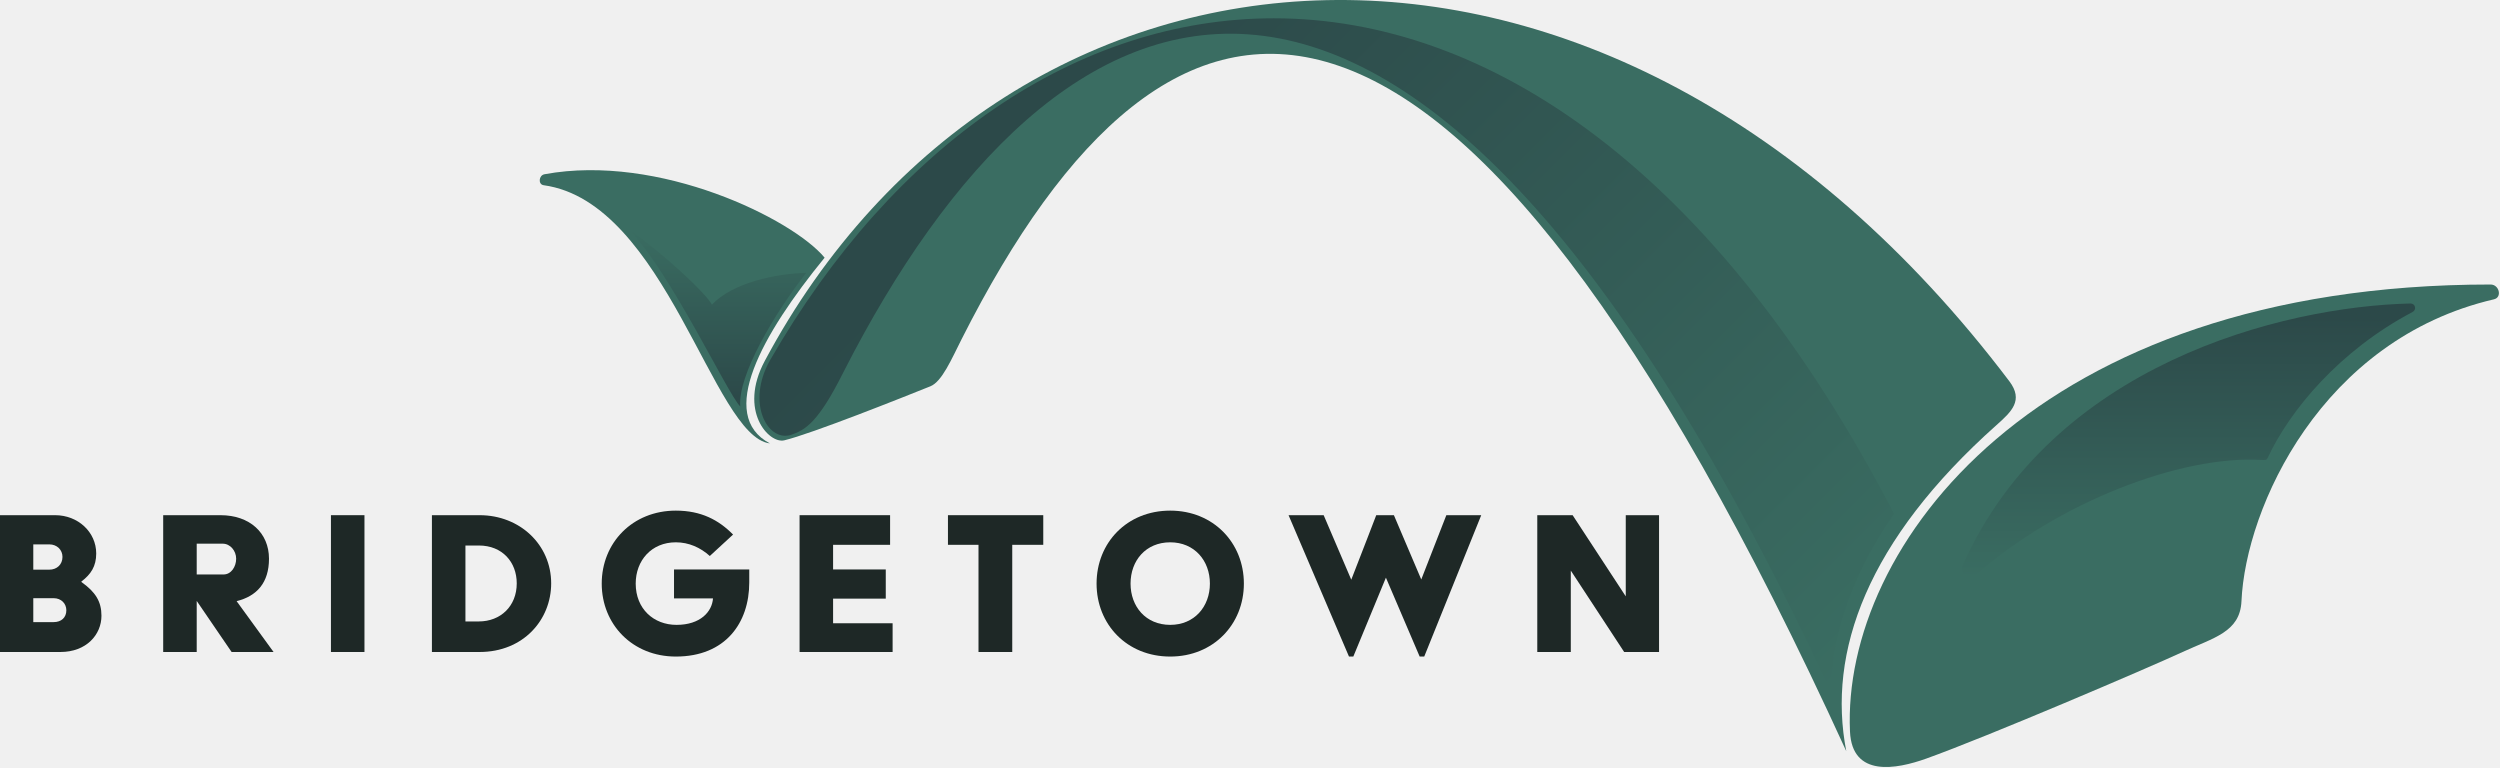
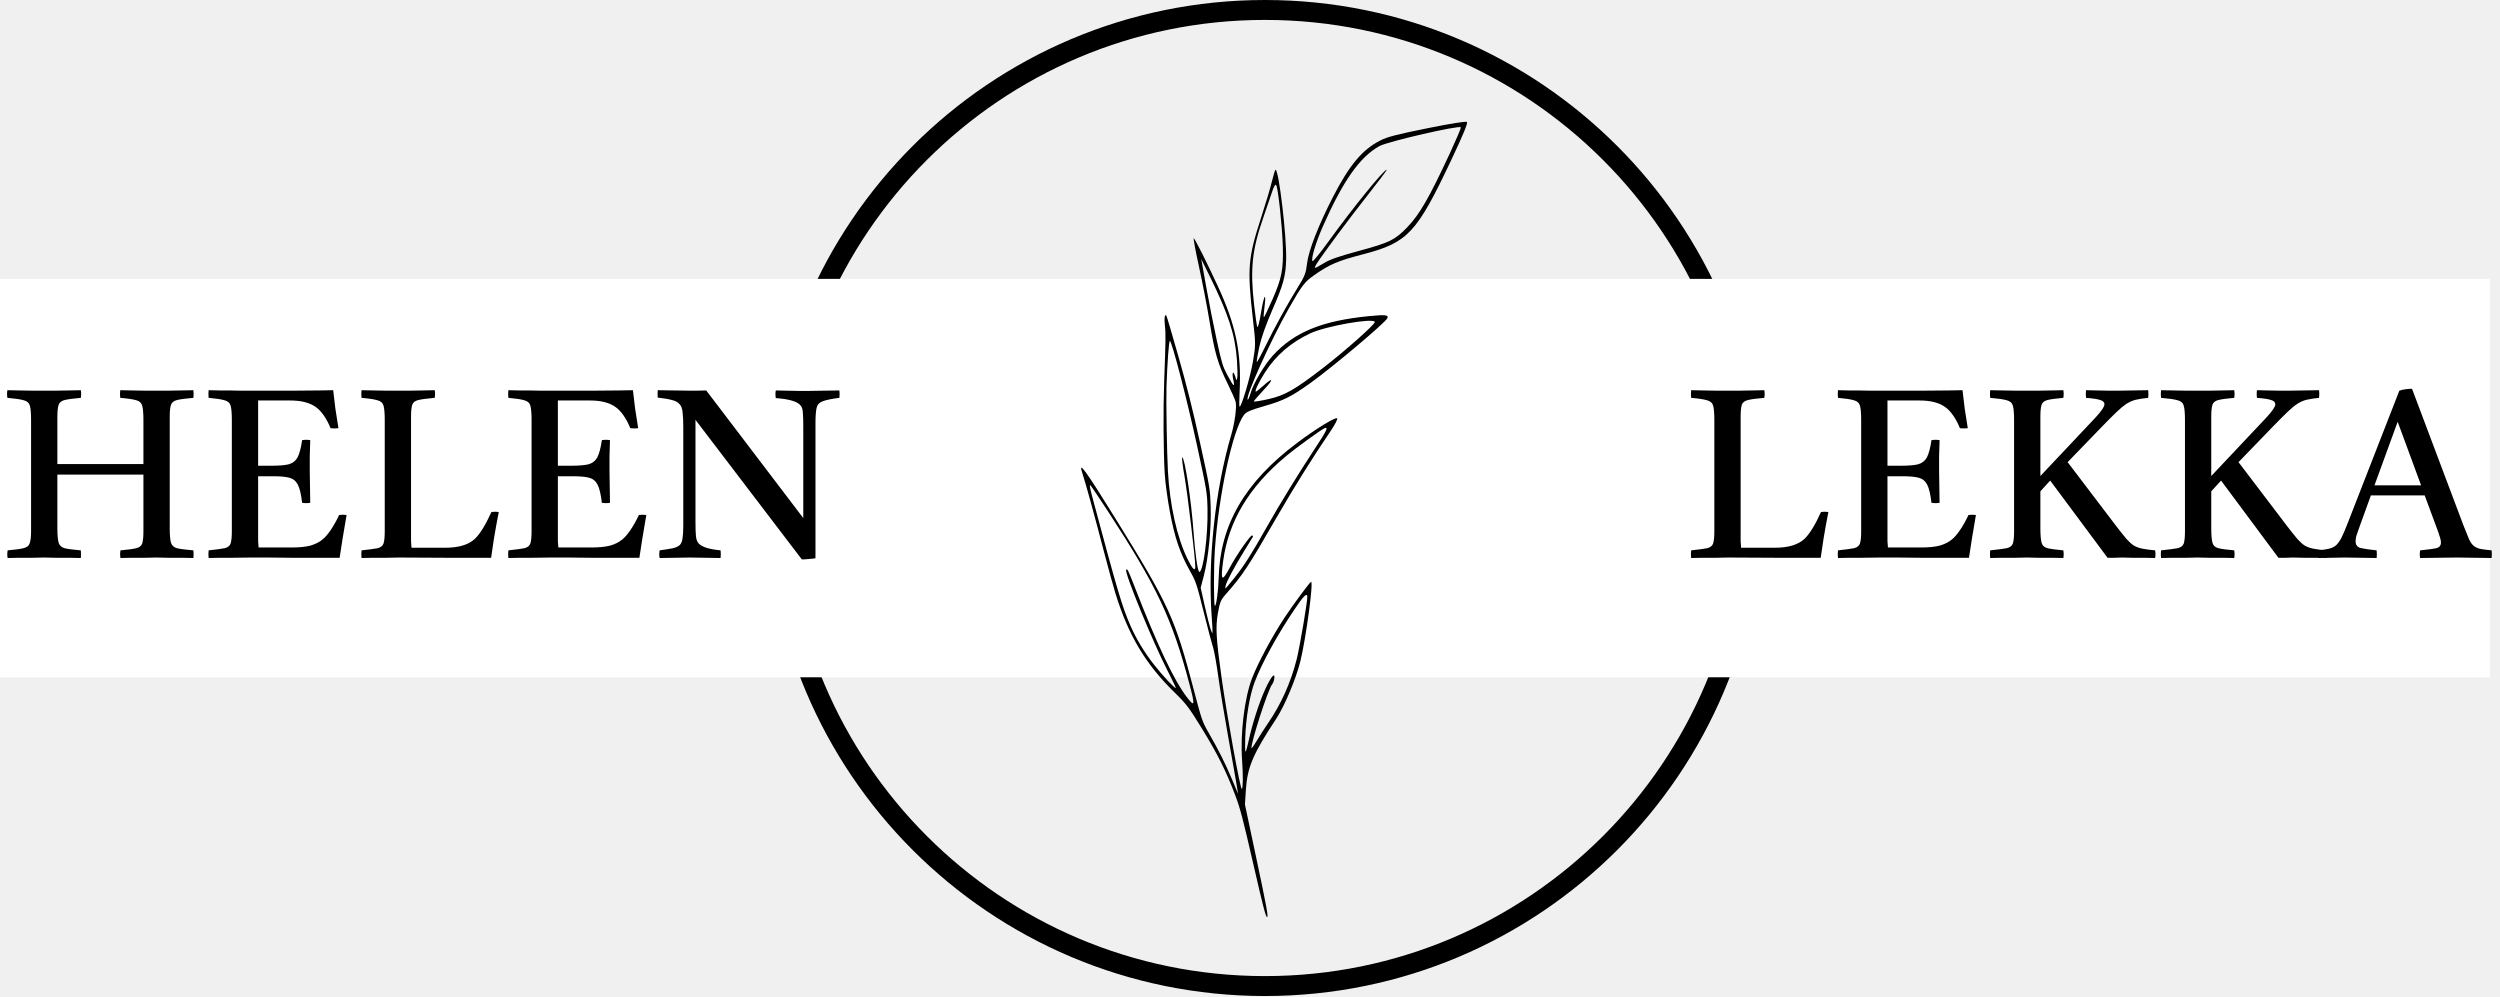
- <svg xmlns="http://www.w3.org/2000/svg" width="100%" height="100%" viewBox="0 0 1863 572" version="1.1" style="fill-rule:evenodd;clip-rule:evenodd;stroke-linejoin:round;stroke-miterlimit:2;">
-   <g transform="matrix(1,0,0,1,-1520.67,-710.833)">
-     <g transform="matrix(4.16667,0,0,4.16667,0,0)">
-       <g transform="matrix(1,0,0,1,374.543,268.081)">
-         <path d="M0,13.784C1.387,13.784 2.283,12.968 2.283,11.664C2.283,10.48 1.387,9.502 0,9.502L-3.629,9.502L-3.629,13.784L0,13.784ZM-0.775,4.404C0.611,4.404 1.591,3.466 1.591,2.12C1.591,0.856 0.611,-0.122 -0.775,-0.122L-3.629,-0.122L-3.629,4.404L-0.775,4.404ZM-9.583,-5.342L0.286,-5.342C4.363,-5.342 7.626,-2.324 7.626,1.508C7.626,3.792 6.687,5.22 4.975,6.524L4.975,6.606C7.504,8.4 8.563,10.114 8.563,12.642C8.563,16.026 5.873,19.126 1.224,19.126L-9.583,19.126L-9.583,-5.342Z" style="fill:rgb(30,40,38);fill-rule:nonzero;" />
-       </g>
-     </g>
-     <g transform="matrix(4.16667,0,0,4.16667,0,0)">
-       <g transform="matrix(1,0,0,1,404.955,276.605)">
-         <path d="M0,-3.264C1.345,-3.264 2.242,-4.65 2.242,-6.078C2.242,-7.504 1.182,-8.77 -0.165,-8.77L-4.813,-8.77L-4.813,-3.264L0,-3.264ZM-10.808,-13.866L-0.571,-13.866C4.688,-13.866 8.114,-10.686 8.114,-6.078C8.114,-1.796 5.954,0.61 2.323,1.508L8.931,10.602L1.427,10.602L-4.813,1.468L-4.813,10.602L-10.808,10.602L-10.808,-13.866Z" style="fill:rgb(30,40,38);fill-rule:nonzero;" />
-       </g>
-     </g>
-     <g transform="matrix(4.16667,0,0,4.16667,0,0)">
-       <g transform="matrix(1,0,0,1,0,76.979)">
-         <rect x="424.149" y="185.76" width="5.995" height="24.468" style="fill:rgb(30,40,38);" />
-       </g>
-     </g>
-     <g transform="matrix(4.16667,0,0,4.16667,0,0)">
-       <g transform="matrix(1,0,0,1,450.609,268.203)">
-         <path d="M0,13.54C3.834,13.54 6.77,10.848 6.77,6.728C6.77,2.936 4.201,-0.04 0,-0.04L-2.406,-0.04L-2.406,13.54L0,13.54ZM-8.401,-5.464L0.123,-5.464C7.341,-5.464 12.928,-0.164 12.928,6.728C12.928,13.254 7.953,19.004 0.123,19.004L-8.401,19.004L-8.401,-5.464Z" style="fill:rgb(30,40,38);fill-rule:nonzero;" />
-       </g>
-     </g>
-     <g transform="matrix(4.16667,0,0,4.16667,0,0)">
-       <g transform="matrix(1,0,0,1,485.832,288.024)">
-         <path d="M0,-26.101C4.527,-26.101 7.667,-24.429 10.236,-21.819L6.076,-17.985C4.404,-19.495 2.325,-20.433 0,-20.433C-4.364,-20.433 -7.177,-17.171 -7.177,-13.051C-7.177,-8.525 -3.956,-5.668 0.122,-5.668C4.404,-5.668 6.484,-8.035 6.646,-10.401L-0.326,-10.401L-0.326,-15.579L13.132,-15.579L13.132,-13.255C13.132,-6.037 8.89,0 0,0C-7.748,0 -13.254,-5.75 -13.254,-13.051C-13.254,-20.351 -7.748,-26.101 0,-26.101" style="fill:rgb(30,40,38);fill-rule:nonzero;" />
-       </g>
-     </g>
-     <g transform="matrix(4.16667,0,0,4.16667,0,0)">
-       <g transform="matrix(1,0,0,1,507.961,287.207)">
-         <path d="M0,-24.468L16.191,-24.468L16.191,-19.168L5.995,-19.168L5.995,-14.762L15.417,-14.762L15.417,-9.542L5.995,-9.542L5.995,-5.138L16.64,-5.138L16.64,0L0,0L0,-24.468Z" style="fill:rgb(30,40,38);fill-rule:nonzero;" />
-       </g>
-     </g>
-     <g transform="matrix(4.16667,0,0,4.16667,0,0)">
-       <g transform="matrix(1,0,0,1,539.963,281.907)">
-         <path d="M0,-13.868L-5.464,-13.868L-5.464,-19.168L11.583,-19.168L11.583,-13.868L6.036,-13.868L6.036,5.3L0,5.3L0,-13.868Z" style="fill:rgb(30,40,38);fill-rule:nonzero;" />
-       </g>
-     </g>
-     <g transform="matrix(4.16667,0,0,4.16667,0,0)">
-       <g transform="matrix(1,0,0,1,574.253,267.591)">
-         <path d="M0,14.765C4.322,14.765 7.095,11.5 7.095,7.383C7.095,3.263 4.322,0 0,0C-4.364,0 -7.096,3.263 -7.096,7.383C-7.096,11.5 -4.364,14.765 0,14.765M0,-5.668C7.707,-5.668 13.172,0.082 13.172,7.383C13.172,14.683 7.707,20.433 0,20.433C-7.749,20.433 -13.173,14.683 -13.173,7.383C-13.173,0.082 -7.749,-5.668 0,-5.668" style="fill:rgb(30,40,38);fill-rule:nonzero;" />
-       </g>
-     </g>
-     <g transform="matrix(4.16667,0,0,4.16667,0,0)">
-       <g transform="matrix(1,0,0,1,595.415,288.023)">
-         <path d="M0,-25.284L6.28,-25.284L11.216,-13.744L14.192,-21.41L15.683,-25.284L18.842,-25.284L20.489,-21.412L23.735,-13.784L28.221,-25.284L34.461,-25.284L24.266,0L23.449,0L17.413,-14.11L11.583,0L10.808,0L0,-25.284Z" style="fill:rgb(30,40,38);fill-rule:nonzero;" />
-       </g>
-     </g>
-     <g transform="matrix(4.16667,0,0,4.16667,0,0)">
-       <g transform="matrix(1,0,0,1,639.899,287.207)">
-         <path d="M0,-24.468L6.322,-24.468L15.825,-9.95L15.825,-24.468L21.779,-24.468L21.779,0L15.539,0L5.995,-14.558L5.995,0L0,0L0,-24.468Z" style="fill:rgb(30,40,38);fill-rule:nonzero;" />
-       </g>
-     </g>
-     <g transform="matrix(4.16667,0,0,4.16667,0,0)">
-       <g transform="matrix(1,0,0,1,724.324,209.37)">
-         <path d="M0,29.41C-72.335,-66.167 -179.131,-55.549 -222.588,25.781C-227.373,34.738 -221.818,40.631 -219.109,39.985C-214.298,38.838 -197.926,32.314 -192.966,30.318C-190.894,29.485 -189.207,25.502 -187.375,21.877C-150.071,-51.956 -100.392,-60.124 -29.16,95.577C-32.607,77.837 -25.455,57.889 -2.274,37.237C0.394,34.86 2.589,32.831 0,29.41" style="fill:rgb(58,109,98);fill-rule:nonzero;" />
-       </g>
-     </g>
-     <g transform="matrix(4.16667,0,0,4.16667,0,0)">
-       <g transform="matrix(0.249711,-0.96832,-0.96832,-0.249711,486.176,197.302)">
-         <path d="M-12.21,-30.272C-28.365,-22.83 -44.336,-18.635 -46.819,-29.09C-48.223,-18.969 -9.68,-0.335 -12.21,21.62C-12.329,22.654 -10.713,22.914 -10.274,21.97C-1.487,3.05 -6.95,-23.042 -12.21,-30.272" style="fill:rgb(58,109,98);fill-rule:nonzero;" />
-       </g>
-     </g>
-     <g transform="matrix(4.16667,0,0,4.16667,0,0)">
-       <g transform="matrix(1,0,0,1,810.402,309.68)">
-         <path d="M0,-88.196C1.54,-88.196 2.104,-85.899 0.603,-85.55C-30.253,-78.37 -43.813,-48.307 -44.559,-31.561C-44.807,-26.006 -49.573,-25.025 -55.084,-22.473C-61.232,-19.625 -90.024,-7.312 -100.946,-3.404C-106.293,-1.49 -114.206,0.003 -114.576,-8.251C-116.052,-41.137 -81.521,-88.199 0,-88.196" style="fill:rgb(58,109,98);fill-rule:nonzero;" />
-       </g>
-     </g>
-     <g transform="matrix(4.16667,0,0,4.16667,0,0)">
-       <g transform="matrix(-126.776,-126.776,-126.776,126.776,684.306,302.422)">
-         <path d="M0.982,0.451C0.969,0.497 0.927,0.51 0.915,0.489C0.908,0.475 0.904,0.461 0.922,0.407C1.064,-0.03 0.945,-0.409 -0,-0.064C0.038,-0.102 0.068,-0.161 0.081,-0.234C0.45,-0.351 0.717,-0.297 0.868,-0.146C1.006,-0.008 1.047,0.21 0.982,0.451Z" style="fill:url(#_Linear1);fill-rule:nonzero;" />
-       </g>
-     </g>
-     <g transform="matrix(4.16667,0,0,4.16667,0,0)">
-       <g transform="matrix(0,-49.0052,-49.0052,0,756.207,273.884)">
-         <path d="M1,-0.813C0.989,-0.345 0.777,0.495 0.044,0.821C0.016,0.833 -0.014,0.798 0.007,0.775C0.271,0.479 0.447,0.027 0.429,-0.27C0.429,-0.28 0.427,-0.288 0.436,-0.292C0.61,-0.373 0.828,-0.554 0.969,-0.821C0.977,-0.837 1,-0.831 1,-0.814L1,-0.813Z" style="fill:url(#_Linear2);fill-rule:nonzero;" />
-       </g>
-     </g>
-     <g transform="matrix(4.16667,0,0,4.16667,0,0)">
-       <g transform="matrix(30.5248,-8.50108,-8.50108,-30.5248,478.044,231.713)">
-         <path d="M0.489,-0.516C0.521,-0.344 0.815,-0.062 1.05,0.111C0.884,0.153 0.635,0.169 0.489,0.081C0.474,0.152 0.308,0.424 0.152,0.616C0.317,0.306 0.438,-0.424 0.489,-0.516Z" style="fill:url(#_Linear3);fill-rule:nonzero;" />
-       </g>
-     </g>
-   </g>
-   <defs>
-     <linearGradient id="_Linear1" x1="0" y1="0" x2="1" y2="0" gradientUnits="userSpaceOnUse" gradientTransform="matrix(1,0,0,-1,0,0.100447)">
-       <stop offset="0" style="stop-color:rgb(58,109,98);stop-opacity:1" />
-       <stop offset="0.95" style="stop-color:rgb(44,73,73);stop-opacity:1" />
-       <stop offset="1" style="stop-color:rgb(44,73,73);stop-opacity:1" />
-     </linearGradient>
-     <linearGradient id="_Linear2" x1="0" y1="0" x2="1" y2="0" gradientUnits="userSpaceOnUse" gradientTransform="matrix(1,0,0,-1,0,-0.00347458)">
-       <stop offset="0" style="stop-color:rgb(58,109,98);stop-opacity:1" />
-       <stop offset="0.95" style="stop-color:rgb(44,73,73);stop-opacity:1" />
-       <stop offset="1" style="stop-color:rgb(44,73,73);stop-opacity:1" />
-     </linearGradient>
-     <linearGradient id="_Linear3" x1="0" y1="0" x2="1" y2="0" gradientUnits="userSpaceOnUse" gradientTransform="matrix(-0.268287,-0.963339,-0.963339,0.268287,0.634136,0.481664)">
-       <stop offset="0" style="stop-color:rgb(58,109,98);stop-opacity:1" />
-       <stop offset="0.95" style="stop-color:rgb(44,73,73);stop-opacity:1" />
-       <stop offset="1" style="stop-color:rgb(44,73,73);stop-opacity:1" />
-     </linearGradient>
-   </defs>
+ <svg xmlns="http://www.w3.org/2000/svg" width="251" height="100" viewBox="0 0 251 100" fill="none">
+   <circle cx="127" cy="50" r="49" stroke="black" stroke-width="2" />
+   <rect y="28" width="250" height="40" fill="white" />
+   <path d="M169.792 56.024C169.76 55.784 169.76 55.528 169.792 55.256C170.544 55.176 171.08 55.104 171.4 55.04C171.72 54.96 171.92 54.8 172 54.56C172.08 54.304 172.12 53.896 172.12 53.336V42.176C172.12 41.504 172.08 41.024 172 40.736C171.92 40.448 171.712 40.264 171.376 40.184C171.056 40.088 170.528 40.008 169.792 39.944C169.76 39.704 169.76 39.448 169.792 39.176C170.128 39.176 170.52 39.184 170.968 39.2C171.432 39.2 171.888 39.208 172.336 39.224C172.784 39.224 173.152 39.224 173.44 39.224C173.744 39.224 174.12 39.224 174.568 39.224C175.032 39.208 175.496 39.2 175.96 39.2C176.44 39.184 176.832 39.176 177.136 39.176C177.184 39.416 177.184 39.672 177.136 39.944C176.384 40.008 175.84 40.08 175.504 40.16C175.168 40.24 174.96 40.4 174.88 40.64C174.8 40.88 174.76 41.288 174.76 41.864V53.024C174.76 53.568 174.76 54.008 174.76 54.344C174.776 54.664 174.792 54.88 174.808 54.992H178.216C179.544 54.992 180.528 54.696 181.168 54.104C181.696 53.592 182.248 52.696 182.824 51.416C183.08 51.368 183.328 51.368 183.568 51.416C183.376 52.392 183.216 53.272 183.088 54.056C182.976 54.824 182.88 55.472 182.8 56C181.248 56 179.696 56 178.144 56C176.608 55.984 175.064 55.976 173.512 55.976C173.208 55.976 172.824 55.984 172.36 56C171.896 56 171.432 56 170.968 56C170.504 56.016 170.112 56.024 169.792 56.024ZM184.534 56.024C184.502 55.784 184.502 55.528 184.534 55.256C185.286 55.176 185.822 55.104 186.142 55.04C186.462 54.96 186.662 54.8 186.742 54.56C186.822 54.304 186.862 53.896 186.862 53.336V42.176C186.862 41.504 186.822 41.024 186.742 40.736C186.662 40.448 186.454 40.264 186.118 40.184C185.798 40.088 185.27 40.008 184.534 39.944C184.502 39.704 184.502 39.448 184.534 39.176C184.95 39.176 185.31 39.184 185.614 39.2C185.934 39.2 186.254 39.2 186.574 39.2C186.894 39.2 187.278 39.208 187.726 39.224C188.174 39.224 188.742 39.224 189.43 39.224C190.694 39.224 191.878 39.224 192.982 39.224C194.086 39.208 195.006 39.2 195.742 39.2C196.478 39.184 196.91 39.176 197.038 39.176C197.102 39.768 197.174 40.376 197.254 41C197.35 41.624 197.454 42.288 197.566 42.992C197.294 43.024 197.03 43.024 196.774 42.992C196.582 42.512 196.358 42.088 196.102 41.72C195.846 41.352 195.582 41.072 195.31 40.88C195.006 40.656 194.638 40.488 194.206 40.376C193.79 40.264 193.27 40.208 192.646 40.208H189.502V46.76H190.822C191.59 46.76 192.174 46.712 192.574 46.616C192.974 46.504 193.27 46.272 193.462 45.92C193.654 45.552 193.806 44.976 193.918 44.192C194.206 44.144 194.478 44.144 194.734 44.192C194.718 44.896 194.702 45.44 194.686 45.824C194.686 46.192 194.686 46.464 194.686 46.64C194.686 46.816 194.686 46.96 194.686 47.072C194.686 47.168 194.686 47.248 194.686 47.312L194.734 50.48C194.494 50.528 194.222 50.528 193.918 50.48C193.822 49.632 193.678 49.024 193.486 48.656C193.294 48.288 193.006 48.056 192.622 47.96C192.254 47.864 191.726 47.816 191.038 47.816H189.502V53.024C189.502 53.568 189.502 54.008 189.502 54.344C189.518 54.664 189.534 54.872 189.55 54.968H192.838C193.638 54.968 194.278 54.904 194.758 54.776C195.254 54.632 195.662 54.424 195.982 54.152C196.206 53.976 196.47 53.672 196.774 53.24C197.078 52.792 197.366 52.28 197.638 51.704C197.894 51.672 198.142 51.672 198.382 51.704C198.222 52.6 198.086 53.408 197.974 54.128C197.862 54.848 197.766 55.472 197.686 56C196.966 56 196.182 56 195.334 56C194.486 56 193.638 56 192.79 56C191.942 55.984 191.166 55.976 190.462 55.976C189.774 55.976 189.222 55.976 188.806 55.976C188.054 55.976 187.438 55.984 186.958 56C186.494 56 186.078 56 185.71 56C185.358 56.016 184.966 56.024 184.534 56.024ZM199.814 56.024C199.782 55.784 199.782 55.528 199.814 55.256C200.582 55.176 201.134 55.104 201.47 55.04C201.806 54.96 202.014 54.8 202.094 54.56C202.174 54.32 202.214 53.912 202.214 53.336V42.176C202.214 41.504 202.174 41.024 202.094 40.736C202.014 40.448 201.806 40.264 201.47 40.184C201.134 40.088 200.582 40.008 199.814 39.944C199.782 39.704 199.782 39.448 199.814 39.176C200.134 39.176 200.526 39.184 200.99 39.2C201.47 39.2 201.942 39.208 202.406 39.224C202.87 39.224 203.246 39.224 203.534 39.224C203.838 39.224 204.206 39.224 204.638 39.224C205.086 39.208 205.534 39.2 205.982 39.2C206.446 39.184 206.838 39.176 207.158 39.176C207.206 39.416 207.206 39.672 207.158 39.944C206.422 40.008 205.894 40.08 205.574 40.16C205.254 40.24 205.054 40.4 204.974 40.64C204.894 40.88 204.854 41.288 204.854 41.864V47.792L210.374 41.936C210.982 41.28 211.286 40.832 211.286 40.592C211.286 40.384 211.142 40.24 210.854 40.16C210.566 40.064 210.094 39.992 209.438 39.944C209.406 39.672 209.406 39.416 209.438 39.176C209.71 39.176 210.054 39.184 210.47 39.2C210.886 39.2 211.302 39.208 211.718 39.224C212.134 39.224 212.47 39.224 212.726 39.224C213.238 39.224 213.718 39.216 214.166 39.2C214.63 39.184 215.134 39.176 215.678 39.176C215.71 39.432 215.71 39.688 215.678 39.944C215.182 39.992 214.766 40.056 214.43 40.136C214.11 40.216 213.798 40.352 213.494 40.544C213.206 40.736 212.878 41.008 212.51 41.36C212.142 41.712 211.678 42.176 211.118 42.752L207.59 46.4L212.534 52.904C212.918 53.4 213.238 53.8 213.494 54.104C213.75 54.392 213.998 54.616 214.238 54.776C214.494 54.92 214.782 55.024 215.102 55.088C215.438 55.152 215.862 55.208 216.374 55.256C216.422 55.512 216.422 55.768 216.374 56.024C216.07 56.024 215.71 56.016 215.294 56C214.878 56 214.47 56 214.07 56C213.67 55.984 213.326 55.976 213.038 55.976C212.862 55.976 212.63 55.984 212.342 56C212.07 56 211.822 56 211.598 56L205.838 48.248L204.854 49.328V53.024C204.854 53.696 204.894 54.184 204.974 54.488C205.054 54.776 205.254 54.96 205.574 55.04C205.91 55.12 206.438 55.192 207.158 55.256C207.206 55.512 207.206 55.768 207.158 56.024C206.838 56.024 206.446 56.016 205.982 56C205.534 56 205.078 56 204.614 56C204.166 55.984 203.79 55.976 203.486 55.976C203.182 55.976 202.806 55.984 202.358 56C201.91 56 201.454 56 200.99 56C200.542 56.016 200.15 56.024 199.814 56.024ZM216.97 56.024C216.938 55.784 216.938 55.528 216.97 55.256C217.738 55.176 218.29 55.104 218.626 55.04C218.962 54.96 219.17 54.8 219.25 54.56C219.33 54.32 219.37 53.912 219.37 53.336V42.176C219.37 41.504 219.33 41.024 219.25 40.736C219.17 40.448 218.962 40.264 218.626 40.184C218.29 40.088 217.738 40.008 216.97 39.944C216.938 39.704 216.938 39.448 216.97 39.176C217.29 39.176 217.682 39.184 218.146 39.2C218.626 39.2 219.098 39.208 219.562 39.224C220.026 39.224 220.402 39.224 220.69 39.224C220.994 39.224 221.362 39.224 221.794 39.224C222.242 39.208 222.69 39.2 223.138 39.2C223.602 39.184 223.994 39.176 224.314 39.176C224.362 39.416 224.362 39.672 224.314 39.944C223.578 40.008 223.05 40.08 222.73 40.16C222.41 40.24 222.21 40.4 222.13 40.64C222.05 40.88 222.01 41.288 222.01 41.864V47.792L227.53 41.936C228.138 41.28 228.442 40.832 228.442 40.592C228.442 40.384 228.298 40.24 228.01 40.16C227.722 40.064 227.25 39.992 226.594 39.944C226.562 39.672 226.562 39.416 226.594 39.176C226.866 39.176 227.21 39.184 227.626 39.2C228.042 39.2 228.458 39.208 228.874 39.224C229.29 39.224 229.626 39.224 229.882 39.224C230.394 39.224 230.874 39.216 231.322 39.2C231.786 39.184 232.29 39.176 232.834 39.176C232.866 39.432 232.866 39.688 232.834 39.944C232.338 39.992 231.922 40.056 231.586 40.136C231.266 40.216 230.954 40.352 230.65 40.544C230.362 40.736 230.034 41.008 229.666 41.36C229.298 41.712 228.834 42.176 228.274 42.752L224.746 46.4L229.69 52.904C230.074 53.4 230.394 53.8 230.65 54.104C230.906 54.392 231.154 54.616 231.394 54.776C231.65 54.92 231.938 55.024 232.258 55.088C232.594 55.152 233.018 55.208 233.53 55.256C233.578 55.512 233.578 55.768 233.53 56.024C233.226 56.024 232.866 56.016 232.45 56C232.034 56 231.626 56 231.226 56C230.826 55.984 230.482 55.976 230.194 55.976C230.018 55.976 229.786 55.984 229.498 56C229.226 56 228.978 56 228.754 56L222.994 48.248L222.01 49.328V53.024C222.01 53.696 222.05 54.184 222.13 54.488C222.21 54.776 222.41 54.96 222.73 55.04C223.066 55.12 223.594 55.192 224.314 55.256C224.362 55.512 224.362 55.768 224.314 56.024C223.994 56.024 223.602 56.016 223.138 56C222.69 56 222.234 56 221.77 56C221.322 55.984 220.946 55.976 220.642 55.976C220.338 55.976 219.962 55.984 219.514 56C219.066 56 218.61 56 218.146 56C217.698 56.016 217.306 56.024 216.97 56.024ZM232.758 56.024C232.726 55.768 232.726 55.512 232.758 55.256C233.206 55.208 233.566 55.152 233.838 55.088C234.11 55.024 234.342 54.912 234.534 54.752C234.726 54.576 234.91 54.32 235.086 53.984C235.262 53.632 235.47 53.144 235.71 52.52L240.894 39.224C241.07 39.16 241.278 39.112 241.518 39.08C241.774 39.048 241.99 39.032 242.166 39.032L247.326 52.736C247.55 53.312 247.734 53.768 247.878 54.104C248.022 54.424 248.182 54.656 248.358 54.8C248.534 54.944 248.758 55.048 249.03 55.112C249.302 55.16 249.678 55.208 250.158 55.256C250.19 55.512 250.19 55.768 250.158 56.024C249.598 56.024 249.022 56.016 248.43 56C247.838 55.984 247.246 55.976 246.654 55.976C246.046 55.976 245.43 55.984 244.806 56C244.198 56.016 243.59 56.024 242.982 56.024C242.934 55.784 242.934 55.528 242.982 55.256C243.766 55.176 244.31 55.104 244.614 55.04C244.918 54.96 245.07 54.768 245.07 54.464C245.07 54.336 245.046 54.192 244.998 54.032C244.95 53.872 244.886 53.672 244.806 53.432L243.438 49.736H238.038L236.838 53.048C236.726 53.352 236.638 53.608 236.574 53.816C236.526 54.008 236.502 54.184 236.502 54.344C236.502 54.696 236.662 54.92 236.982 55.016C237.318 55.096 237.862 55.176 238.614 55.256C238.646 55.528 238.646 55.784 238.614 56.024C238.07 56.024 237.534 56.016 237.006 56C236.478 55.984 235.942 55.976 235.398 55.976C234.95 55.976 234.518 55.984 234.102 56C233.686 56.016 233.238 56.024 232.758 56.024ZM238.398 48.728H243.078L240.726 42.344L238.398 48.728Z" fill="black" />
+   <path d="M0.768 56.024C0.72 55.784 0.72 55.528 0.768 55.256C1.504 55.192 2.032 55.12 2.352 55.04C2.688 54.96 2.896 54.8 2.976 54.56C3.072 54.304 3.12 53.896 3.12 53.336V42.176C3.12 41.504 3.08 41.024 3 40.736C2.92 40.448 2.712 40.264 2.376 40.184C2.04 40.088 1.496 40.008 0.744 39.944C0.696 39.704 0.696 39.448 0.744 39.176C1.064 39.176 1.456 39.184 1.92 39.2C2.4 39.2 2.872 39.208 3.336 39.224C3.8 39.224 4.176 39.224 4.464 39.224C4.752 39.224 5.12 39.224 5.568 39.224C6.032 39.208 6.496 39.2 6.96 39.2C7.44 39.184 7.824 39.176 8.112 39.176C8.16 39.416 8.16 39.672 8.112 39.944C7.376 40.008 6.84 40.08 6.504 40.16C6.168 40.24 5.96 40.408 5.88 40.664C5.8 40.904 5.76 41.304 5.76 41.864V46.592H14.4V42.176C14.4 41.504 14.36 41.024 14.28 40.736C14.2 40.448 14 40.264 13.68 40.184C13.36 40.088 12.824 40.008 12.072 39.944C12.04 39.704 12.04 39.448 12.072 39.176C12.376 39.176 12.76 39.184 13.224 39.2C13.688 39.2 14.152 39.208 14.616 39.224C15.08 39.224 15.456 39.224 15.744 39.224C16.064 39.224 16.448 39.224 16.896 39.224C17.344 39.208 17.792 39.2 18.24 39.2C18.704 39.184 19.096 39.176 19.416 39.176C19.448 39.416 19.448 39.672 19.416 39.944C18.664 40.008 18.12 40.08 17.784 40.16C17.448 40.24 17.24 40.408 17.16 40.664C17.08 40.904 17.04 41.304 17.04 41.864V53.024C17.04 53.68 17.08 54.16 17.16 54.464C17.24 54.752 17.44 54.944 17.76 55.04C18.096 55.12 18.648 55.192 19.416 55.256C19.448 55.528 19.448 55.784 19.416 56.024C19.08 56.024 18.68 56.016 18.216 56C17.752 56 17.288 56 16.824 56C16.376 55.984 16 55.976 15.696 55.976C15.408 55.976 15.04 55.984 14.592 56C14.144 56 13.696 56 13.248 56C12.8 56.016 12.416 56.024 12.096 56.024C12.048 55.784 12.048 55.528 12.096 55.256C12.832 55.192 13.36 55.12 13.68 55.04C14 54.96 14.2 54.8 14.28 54.56C14.36 54.304 14.4 53.896 14.4 53.336V47.648H5.76V53.024C5.76 53.696 5.8 54.176 5.88 54.464C5.96 54.752 6.16 54.944 6.48 55.04C6.816 55.12 7.36 55.192 8.112 55.256C8.144 55.528 8.144 55.784 8.112 56.024C7.792 56.024 7.4 56.016 6.936 56C6.472 56 6.008 56 5.544 56C5.096 55.984 4.72 55.976 4.416 55.976C4.128 55.976 3.752 55.984 3.288 56C2.84 56 2.384 56 1.92 56C1.472 56.016 1.088 56.024 0.768 56.024ZM20.948 56.024C20.916 55.784 20.916 55.528 20.948 55.256C21.7 55.176 22.236 55.104 22.556 55.04C22.876 54.96 23.076 54.8 23.156 54.56C23.236 54.304 23.276 53.896 23.276 53.336V42.176C23.276 41.504 23.236 41.024 23.156 40.736C23.076 40.448 22.868 40.264 22.532 40.184C22.212 40.088 21.684 40.008 20.948 39.944C20.916 39.704 20.916 39.448 20.948 39.176C21.364 39.176 21.724 39.184 22.028 39.2C22.348 39.2 22.668 39.2 22.988 39.2C23.308 39.2 23.692 39.208 24.14 39.224C24.588 39.224 25.156 39.224 25.844 39.224C27.108 39.224 28.292 39.224 29.396 39.224C30.5 39.208 31.42 39.2 32.156 39.2C32.892 39.184 33.324 39.176 33.452 39.176C33.516 39.768 33.588 40.376 33.668 41C33.764 41.624 33.868 42.288 33.98 42.992C33.708 43.024 33.444 43.024 33.188 42.992C32.996 42.512 32.772 42.088 32.516 41.72C32.26 41.352 31.996 41.072 31.724 40.88C31.42 40.656 31.052 40.488 30.62 40.376C30.204 40.264 29.684 40.208 29.06 40.208H25.916V46.76H27.236C28.004 46.76 28.588 46.712 28.988 46.616C29.388 46.504 29.684 46.272 29.876 45.92C30.068 45.552 30.22 44.976 30.332 44.192C30.62 44.144 30.892 44.144 31.148 44.192C31.132 44.896 31.116 45.44 31.1 45.824C31.1 46.192 31.1 46.464 31.1 46.64C31.1 46.816 31.1 46.96 31.1 47.072C31.1 47.168 31.1 47.248 31.1 47.312L31.148 50.48C30.908 50.528 30.636 50.528 30.332 50.48C30.236 49.632 30.092 49.024 29.9 48.656C29.708 48.288 29.42 48.056 29.036 47.96C28.668 47.864 28.14 47.816 27.452 47.816H25.916V53.024C25.916 53.568 25.916 54.008 25.916 54.344C25.932 54.664 25.948 54.872 25.964 54.968H29.252C30.052 54.968 30.692 54.904 31.172 54.776C31.668 54.632 32.076 54.424 32.396 54.152C32.62 53.976 32.884 53.672 33.188 53.24C33.492 52.792 33.78 52.28 34.052 51.704C34.308 51.672 34.556 51.672 34.796 51.704C34.636 52.6 34.5 53.408 34.388 54.128C34.276 54.848 34.18 55.472 34.1 56C33.38 56 32.596 56 31.748 56C30.9 56 30.052 56 29.204 56C28.356 55.984 27.58 55.976 26.876 55.976C26.188 55.976 25.636 55.976 25.22 55.976C24.468 55.976 23.852 55.984 23.372 56C22.908 56 22.492 56 22.124 56C21.772 56.016 21.38 56.024 20.948 56.024ZM36.3 56.024C36.268 55.784 36.268 55.528 36.3 55.256C37.052 55.176 37.588 55.104 37.908 55.04C38.228 54.96 38.428 54.8 38.508 54.56C38.588 54.304 38.628 53.896 38.628 53.336V42.176C38.628 41.504 38.588 41.024 38.508 40.736C38.428 40.448 38.22 40.264 37.884 40.184C37.564 40.088 37.036 40.008 36.3 39.944C36.268 39.704 36.268 39.448 36.3 39.176C36.636 39.176 37.028 39.184 37.476 39.2C37.94 39.2 38.396 39.208 38.844 39.224C39.292 39.224 39.66 39.224 39.948 39.224C40.252 39.224 40.628 39.224 41.076 39.224C41.54 39.208 42.004 39.2 42.468 39.2C42.948 39.184 43.34 39.176 43.644 39.176C43.692 39.416 43.692 39.672 43.644 39.944C42.892 40.008 42.348 40.08 42.012 40.16C41.676 40.24 41.468 40.4 41.388 40.64C41.308 40.88 41.268 41.288 41.268 41.864V53.024C41.268 53.568 41.268 54.008 41.268 54.344C41.284 54.664 41.3 54.88 41.316 54.992H44.724C46.052 54.992 47.036 54.696 47.676 54.104C48.204 53.592 48.756 52.696 49.332 51.416C49.588 51.368 49.836 51.368 50.076 51.416C49.884 52.392 49.724 53.272 49.596 54.056C49.484 54.824 49.388 55.472 49.308 56C47.756 56 46.204 56 44.652 56C43.116 55.984 41.572 55.976 40.02 55.976C39.716 55.976 39.332 55.984 38.868 56C38.404 56 37.94 56 37.476 56C37.012 56.016 36.62 56.024 36.3 56.024ZM51.042 56.024C51.01 55.784 51.01 55.528 51.042 55.256C51.794 55.176 52.33 55.104 52.65 55.04C52.97 54.96 53.17 54.8 53.25 54.56C53.33 54.304 53.37 53.896 53.37 53.336V42.176C53.37 41.504 53.33 41.024 53.25 40.736C53.17 40.448 52.962 40.264 52.626 40.184C52.306 40.088 51.778 40.008 51.042 39.944C51.01 39.704 51.01 39.448 51.042 39.176C51.458 39.176 51.818 39.184 52.122 39.2C52.442 39.2 52.762 39.2 53.082 39.2C53.402 39.2 53.786 39.208 54.234 39.224C54.682 39.224 55.25 39.224 55.938 39.224C57.202 39.224 58.386 39.224 59.49 39.224C60.594 39.208 61.514 39.2 62.25 39.2C62.986 39.184 63.418 39.176 63.546 39.176C63.61 39.768 63.682 40.376 63.762 41C63.858 41.624 63.962 42.288 64.074 42.992C63.802 43.024 63.538 43.024 63.282 42.992C63.09 42.512 62.866 42.088 62.61 41.72C62.354 41.352 62.09 41.072 61.818 40.88C61.514 40.656 61.146 40.488 60.714 40.376C60.298 40.264 59.778 40.208 59.154 40.208H56.01V46.76H57.33C58.098 46.76 58.682 46.712 59.082 46.616C59.482 46.504 59.778 46.272 59.97 45.92C60.162 45.552 60.314 44.976 60.426 44.192C60.714 44.144 60.986 44.144 61.242 44.192C61.226 44.896 61.21 45.44 61.194 45.824C61.194 46.192 61.194 46.464 61.194 46.64C61.194 46.816 61.194 46.96 61.194 47.072C61.194 47.168 61.194 47.248 61.194 47.312L61.242 50.48C61.002 50.528 60.73 50.528 60.426 50.48C60.33 49.632 60.186 49.024 59.994 48.656C59.802 48.288 59.514 48.056 59.13 47.96C58.762 47.864 58.234 47.816 57.546 47.816H56.01V53.024C56.01 53.568 56.01 54.008 56.01 54.344C56.026 54.664 56.042 54.872 56.058 54.968H59.346C60.146 54.968 60.786 54.904 61.266 54.776C61.762 54.632 62.17 54.424 62.49 54.152C62.714 53.976 62.978 53.672 63.282 53.24C63.586 52.792 63.874 52.28 64.146 51.704C64.402 51.672 64.65 51.672 64.89 51.704C64.73 52.6 64.594 53.408 64.482 54.128C64.37 54.848 64.274 55.472 64.194 56C63.474 56 62.69 56 61.842 56C60.994 56 60.146 56 59.298 56C58.45 55.984 57.674 55.976 56.97 55.976C56.282 55.976 55.73 55.976 55.314 55.976C54.562 55.976 53.946 55.984 53.466 56C53.002 56 52.586 56 52.218 56C51.866 56.016 51.474 56.024 51.042 56.024ZM80.506 56.168L69.826 42.152V52.424C69.826 53.032 69.842 53.504 69.874 53.84C69.906 54.16 70.002 54.408 70.162 54.584C70.322 54.744 70.57 54.88 70.906 54.992C71.242 55.104 71.722 55.192 72.346 55.256C72.378 55.512 72.378 55.768 72.346 56.024C71.866 56.024 71.33 56.016 70.738 56C70.162 55.984 69.674 55.976 69.274 55.976C68.874 55.976 68.378 55.984 67.786 56C67.21 56.016 66.69 56.024 66.226 56.024C66.178 55.784 66.178 55.528 66.226 55.256C66.802 55.176 67.25 55.104 67.57 55.04C67.89 54.96 68.122 54.848 68.266 54.704C68.41 54.544 68.498 54.312 68.53 54.008C68.578 53.704 68.602 53.28 68.602 52.736V42.896C68.602 42.256 68.578 41.752 68.53 41.384C68.498 41.016 68.394 40.744 68.218 40.568C68.058 40.376 67.802 40.24 67.45 40.16C67.114 40.064 66.642 39.984 66.034 39.92C66.018 39.68 66.018 39.432 66.034 39.176C66.53 39.176 67.058 39.184 67.618 39.2C68.178 39.216 68.738 39.224 69.298 39.224C69.378 39.224 69.594 39.224 69.946 39.224C70.314 39.224 70.634 39.216 70.906 39.2L80.65 52.016V42.8C80.65 42.192 80.634 41.72 80.602 41.384C80.586 41.048 80.49 40.8 80.314 40.64C79.978 40.288 79.17 40.064 77.89 39.968C77.842 39.696 77.842 39.44 77.89 39.2C78.194 39.2 78.554 39.208 78.97 39.224C79.402 39.224 79.818 39.232 80.218 39.248C80.618 39.248 80.946 39.248 81.202 39.248C81.602 39.248 82.098 39.24 82.69 39.224C83.282 39.208 83.81 39.2 84.274 39.2C84.306 39.44 84.306 39.688 84.274 39.944C83.506 40.04 82.954 40.152 82.618 40.28C82.282 40.392 82.074 40.608 81.994 40.928C81.914 41.248 81.874 41.768 81.874 42.488V56.048C81.714 56.08 81.498 56.104 81.226 56.12C80.954 56.152 80.714 56.168 80.506 56.168Z" fill="black" />
+   <path fill-rule="evenodd" clip-rule="evenodd" d="M126.185 86.404L124.992 80.771L125.083 79.34C125.232 77.022 125.788 75.713 128.129 72.166C128.966 70.899 130.136 68.112 130.556 66.391C131.132 64.027 131.895 58.358 131.63 58.416C131.503 58.444 129.796 60.751 128.951 62.036C127.715 63.916 126.291 66.575 125.708 68.089C124.942 70.08 124.507 73.674 124.707 76.359C124.815 77.816 124.801 79.178 124.677 79.205C124.52 79.239 123.189 71.917 122.646 68.034C122.101 64.14 122.033 62.996 122.266 61.628C122.458 60.5 122.561 60.242 123.027 59.712C124.798 57.701 125.241 57.03 128.225 51.859C129.903 48.95 131.864 45.813 133.516 43.394C134.022 42.653 134.327 42.073 134.247 42.001C134.081 41.849 132.131 43.044 130.267 44.44C124.979 48.4 122.474 52.711 122.354 58.057C122.327 59.268 122.098 60.936 121.974 60.823C121.849 60.709 121.849 57.003 121.974 55.177C122.35 49.701 123.766 43.151 124.897 41.653C125.123 41.354 125.539 41.174 126.908 40.779C128.882 40.211 129.616 39.846 131.543 38.473C133.696 36.938 139.083 32.404 139.286 31.955C139.44 31.616 139.102 31.577 137.435 31.741C132.737 32.202 129.945 33.346 127.802 35.688C126.942 36.629 125.839 38.495 125.548 39.505C125.439 39.883 125.313 40.161 125.27 40.121C125.003 39.878 127.564 34.19 129.367 31.02C130.707 28.663 130.978 28.305 131.918 27.644C133.482 26.545 134.288 26.199 136.827 25.537C141.359 24.357 142.23 23.425 145.733 16.007C146.91 13.515 147.39 12.348 147.281 12.249C147.181 12.158 145.72 12.389 143.29 12.88C140.204 13.503 139.282 13.744 138.563 14.113C136.766 15.035 135.471 16.585 133.826 19.784C132.37 22.614 131.374 25.173 131.227 26.461C131.118 27.413 131 27.722 130.338 28.786C129.275 30.494 127.961 32.883 127.033 34.789C126.601 35.676 126.219 36.376 126.184 36.344C126.148 36.312 126.258 35.64 126.428 34.85C126.631 33.909 127.094 32.597 127.775 31.038C128.85 28.578 129.087 27.703 129.129 26.051C129.187 23.706 128.386 16.952 128.06 17.043C128.013 17.057 127.853 17.575 127.706 18.196C127.559 18.817 127.058 20.491 126.594 21.918C125.301 25.886 125.214 26.972 125.786 31.988C126.079 34.552 126.079 34.615 125.795 36.304C125.531 37.872 124.61 40.969 124.451 40.824C124.414 40.791 124.416 40.148 124.454 39.395C124.659 35.429 124.096 32.679 122.272 28.733C121.187 26.387 120.037 24.096 119.855 23.918C119.782 23.846 120.012 25.105 120.369 26.731C120.724 28.349 121.204 30.832 121.434 32.249C121.952 35.423 122.262 36.499 123.231 38.469C123.648 39.317 124.022 40.165 124.062 40.352C124.178 40.892 123.968 42.459 123.623 43.635C122.002 49.151 121.243 56.214 121.655 61.943C121.781 63.702 121.774 63.814 121.574 63.251C121.454 62.913 121.174 61.82 120.952 60.822L120.549 59.008L120.857 57.832C121.324 56.05 121.625 53.037 121.552 50.893C121.489 49.042 121.473 48.947 120.476 44.417C119.749 41.118 119.138 38.679 118.312 35.779C117.679 33.556 117.133 31.712 117.1 31.681C116.932 31.528 116.871 31.944 116.956 32.663C117.049 33.455 117.04 34.162 116.879 38.416C116.779 41.068 116.807 45.372 116.937 47.532C116.992 48.447 117.212 50.079 117.452 51.365C117.941 53.983 118.465 55.529 119.469 57.316C120.071 58.387 120.132 58.57 120.852 61.45C121.266 63.107 121.692 64.718 121.798 65.029C121.904 65.34 122.138 66.647 122.317 67.933C122.496 69.219 122.925 71.835 123.271 73.747C123.617 75.659 123.991 77.782 124.102 78.465L124.305 79.706L123.704 78.272C123.039 76.686 122.364 75.337 121.354 73.581C120.71 72.459 120.658 72.307 119.853 69.245C117.966 62.056 117.36 60.73 112.051 52.154C108.948 47.141 108.199 46.118 108.68 47.55C108.972 48.418 109.885 51.734 110.813 55.301C111.256 57.002 111.8 58.974 112.022 59.683C113.332 63.867 115.047 66.72 117.95 69.546C119.086 70.652 119.387 71.05 120.685 73.165C122.255 75.722 123.073 77.362 124.008 79.817C124.513 81.147 124.778 82.153 125.83 86.74C126.835 91.118 127.09 92.1 127.22 92.072C127.35 92.043 127.164 91.023 126.185 86.404ZM125.018 74.121C125.086 72.072 125.468 69.796 125.964 68.489C126.698 66.554 128.246 63.732 129.998 61.138C130.871 59.844 131.182 59.527 131.254 59.856C131.315 60.135 130.511 64.904 130.185 66.194C129.597 68.528 128.617 70.713 127.309 72.611C126.977 73.093 126.474 73.878 126.191 74.355C125.908 74.831 125.666 75.174 125.654 75.116C125.553 74.653 127.316 69.195 127.728 68.695C127.811 68.594 127.903 68.355 127.932 68.163C128.042 67.429 127.624 67.905 127.036 69.183C126.408 70.548 125.714 72.717 125.342 74.476C125.219 75.057 125.087 75.503 125.047 75.467C125.008 75.431 124.994 74.826 125.018 74.121ZM119.192 70.034C117.89 68.357 116.21 64.816 113.922 58.924C113.248 57.19 113.183 57.059 113.068 57.213C112.874 57.473 115.761 64.508 117.226 67.347C117.696 68.257 118.067 69.034 118.05 69.073C117.997 69.197 116.714 67.821 115.836 66.698C114.891 65.489 114.102 64.185 113.524 62.879C112.68 60.969 112.215 59.406 109.705 50.036C109.442 49.055 109.363 48.619 109.466 48.712C109.55 48.788 110.341 49.958 111.224 51.311C116.18 58.914 117.697 62.136 119.444 68.775C119.987 70.838 119.952 71.013 119.192 70.034ZM123.046 58.832C123.108 58.453 123.903 56.958 124.891 55.36C125.363 54.596 125.766 53.94 125.786 53.902C125.806 53.864 125.781 53.796 125.732 53.752C125.601 53.632 124.173 55.674 123.484 56.965C122.67 58.495 122.524 58.342 122.813 56.264C123.363 52.312 125.398 48.916 129.059 45.845C130.112 44.962 132.8 43.019 133.043 42.966C133.368 42.895 133.183 43.266 131.981 45.09C130.381 47.519 128.473 50.632 127.174 52.93C125.632 55.658 124.878 56.843 123.939 58.011C123.468 58.597 123.064 59.081 123.042 59.085C123.02 59.09 123.022 58.976 123.046 58.832ZM120.122 56.238C120.025 55.573 119.895 54.315 119.834 53.441C119.613 50.293 118.942 45.87 118.692 45.925C118.638 45.937 118.745 46.808 118.93 47.861C119.231 49.571 120.011 56.083 120.009 56.874C120.008 57.429 119.721 57.146 119.206 56.081C118.164 53.925 117.454 50.735 117.26 47.341C117.161 45.613 117.07 40.295 117.114 38.87C117.19 36.471 117.361 34.174 117.46 34.228C117.682 34.35 119.199 40.205 120.183 44.739C121.18 49.334 121.199 49.453 121.235 51.134C121.289 53.733 120.826 57.332 120.425 57.419C120.339 57.438 120.243 57.064 120.122 56.238ZM125.887 40.304C125.877 40.255 126.299 39.76 126.826 39.203C127.877 38.095 127.895 37.787 126.854 38.713C126.494 39.034 126.154 39.306 126.1 39.318C125.909 39.36 126.387 38.344 127.02 37.364C128.121 35.658 129.6 34.387 131.552 33.467C133.106 32.735 137.934 31.886 138.031 32.328C138.077 32.543 135.05 35.233 132.856 36.925C129.999 39.13 128.996 39.702 127.336 40.074C126.55 40.249 125.898 40.353 125.887 40.304ZM123.212 37.626C122.763 36.788 122.664 36.462 122.161 34.155C121.855 32.755 121.38 30.347 121.104 28.805L120.602 26L121.441 27.699C123.325 31.513 124.006 33.604 124.187 36.124C124.244 36.905 124.261 37.709 124.226 37.911C124.165 38.263 124.157 38.26 124.027 37.835C123.812 37.138 123.656 37.363 123.823 38.129C124.005 38.962 123.87 38.851 123.212 37.626ZM125.912 30.615C125.505 27.002 125.705 25.09 126.83 21.866C127.116 21.046 127.496 19.931 127.674 19.387C127.906 18.68 128.037 18.456 128.133 18.599C128.322 18.878 128.739 22.755 128.794 24.735C128.859 27.066 128.692 27.923 127.76 30.05C127.313 31.07 126.921 31.879 126.888 31.849C126.855 31.819 126.882 31.382 126.949 30.877C127.169 29.203 126.902 29.572 126.614 31.341C126.449 32.348 126.288 32.971 126.23 32.82C126.176 32.677 126.033 31.684 125.912 30.615ZM132.177 26.503C132.819 25.498 135.376 22.054 137.204 19.735C138.347 18.283 139.259 17.074 139.229 17.048C139.053 16.887 135.828 20.859 133.323 24.322C132.508 25.449 131.807 26.303 131.766 26.219C131.629 25.932 132.11 24.332 132.813 22.74C134.837 18.155 136.528 15.754 138.497 14.666C139.336 14.203 146.616 12.53 146.672 12.787C146.69 12.868 146.208 14.004 145.602 15.312C143.494 19.859 142.526 21.54 141.27 22.835C140.045 24.098 139.517 24.356 136.471 25.181C134.385 25.746 133.5 26.057 132.892 26.436C132.448 26.713 132.056 26.919 132.021 26.894C131.986 26.869 132.056 26.693 132.177 26.503Z" fill="black" />
</svg>
